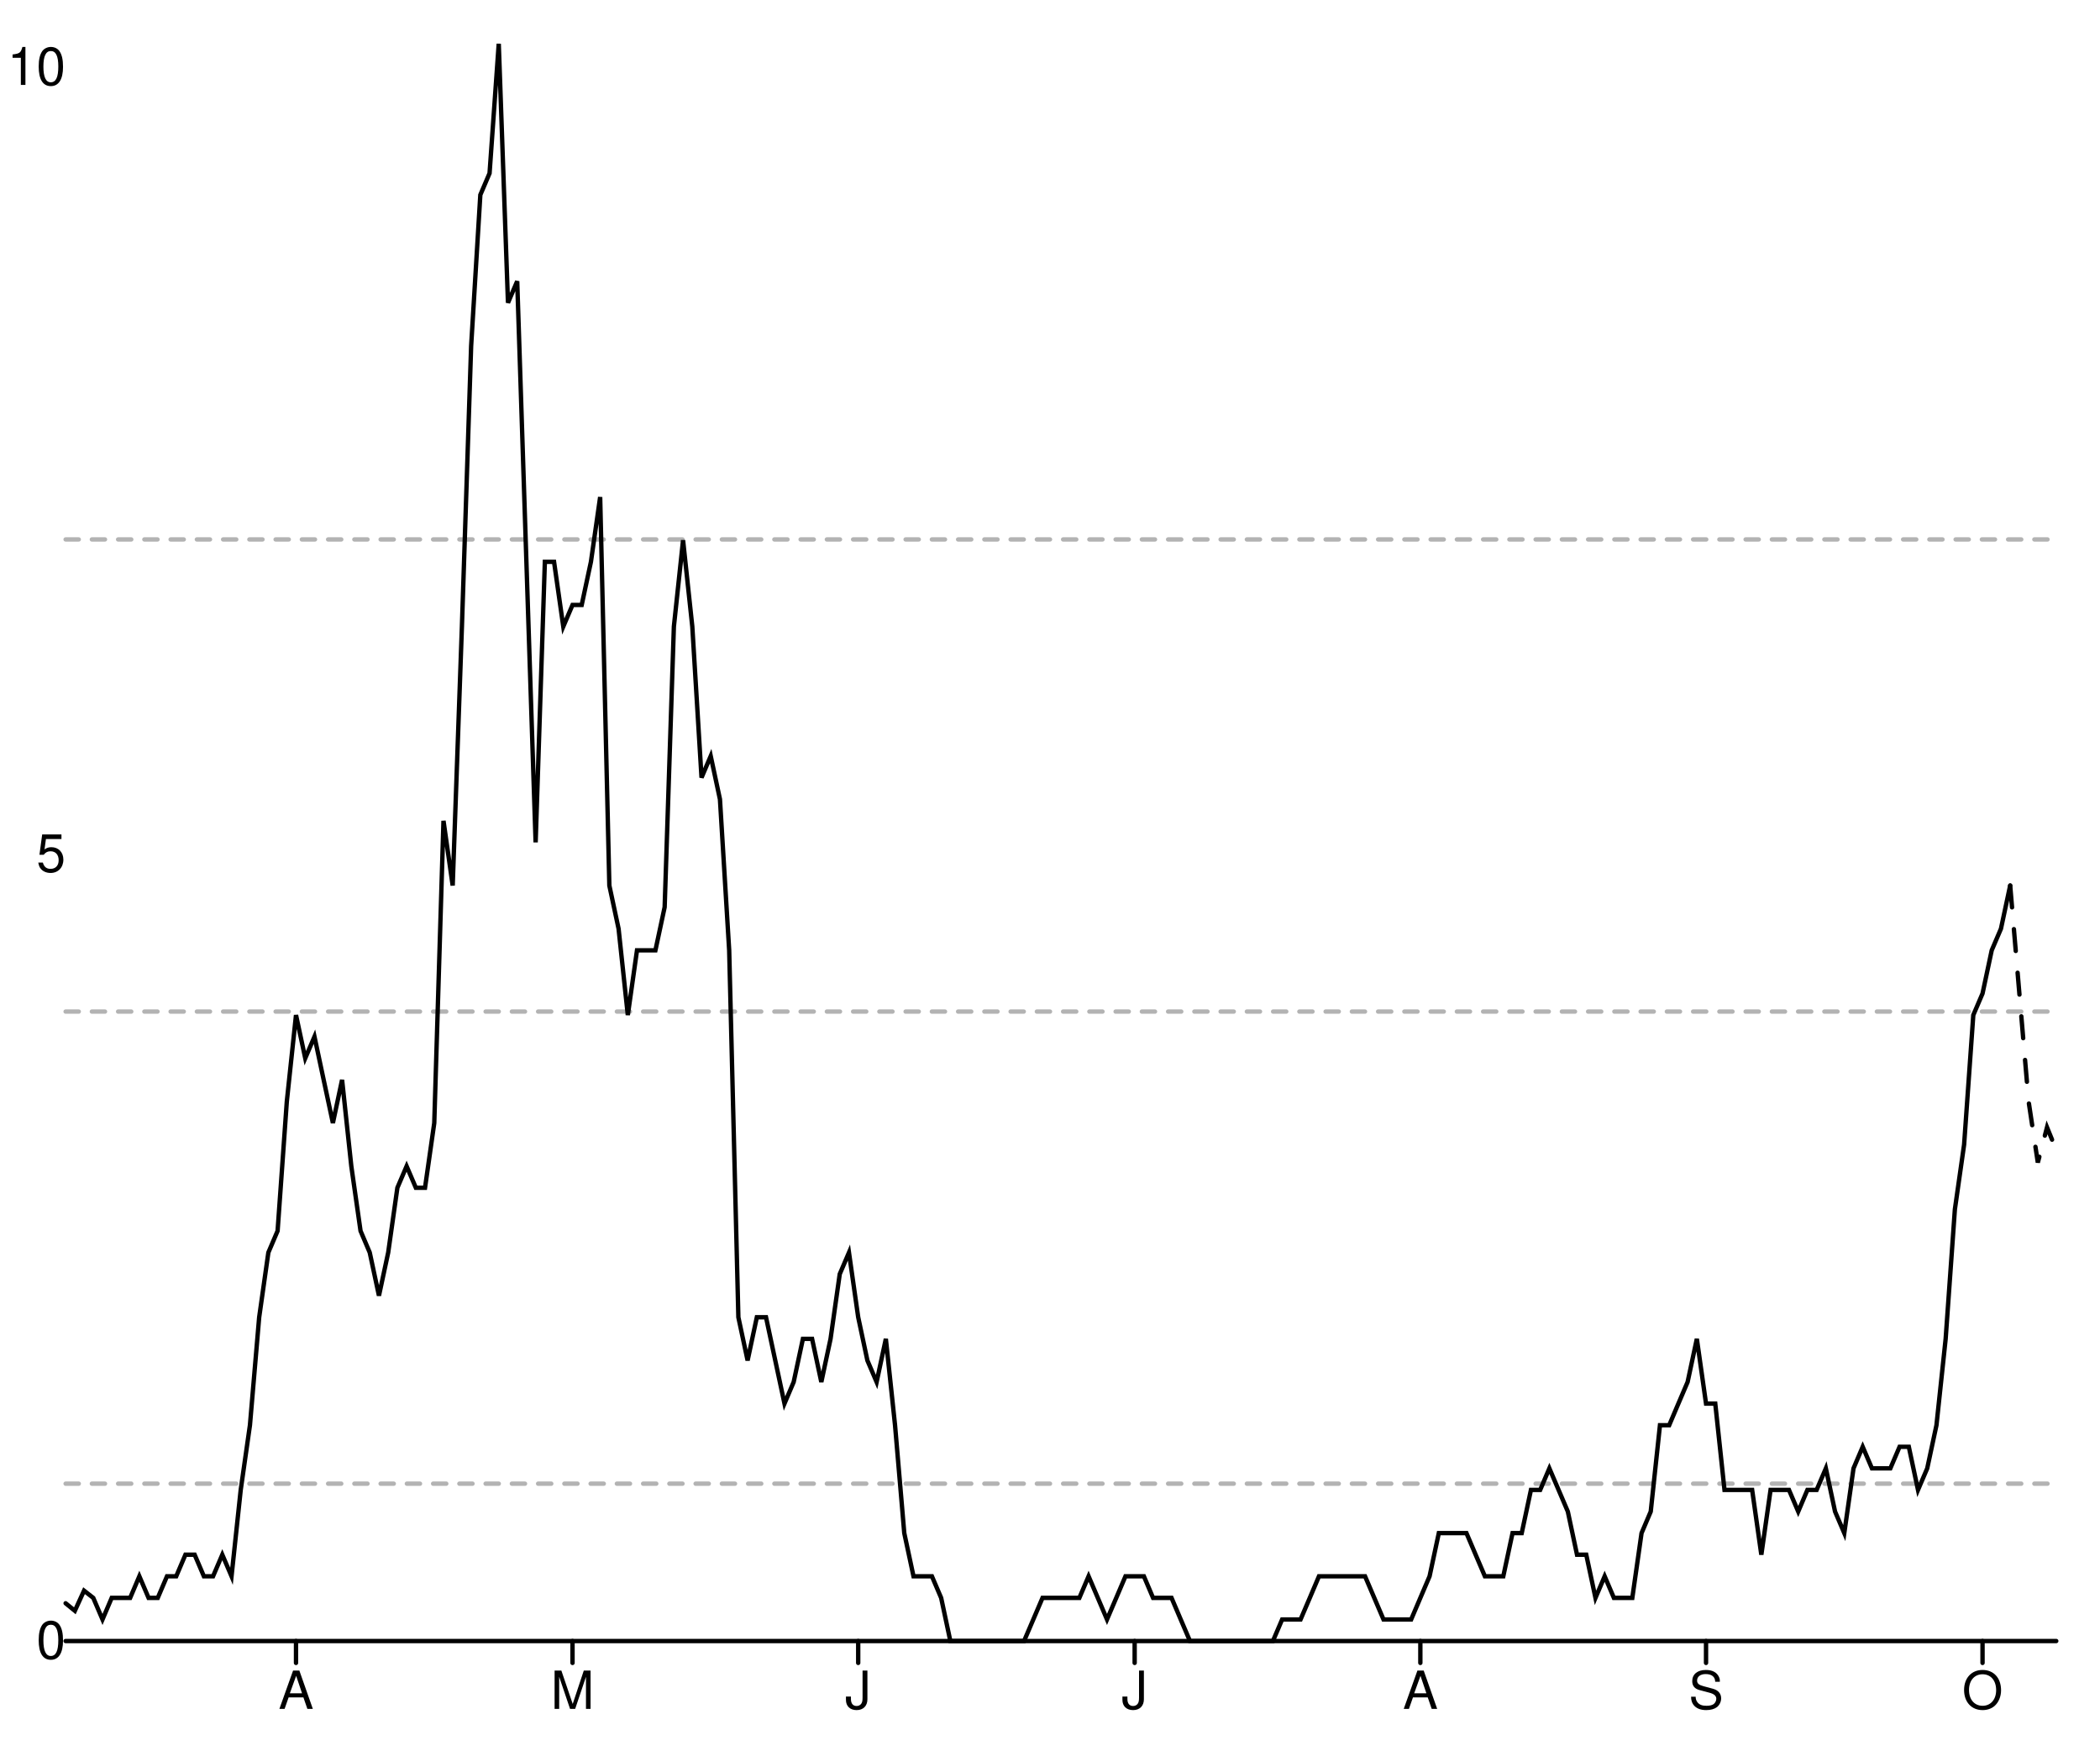
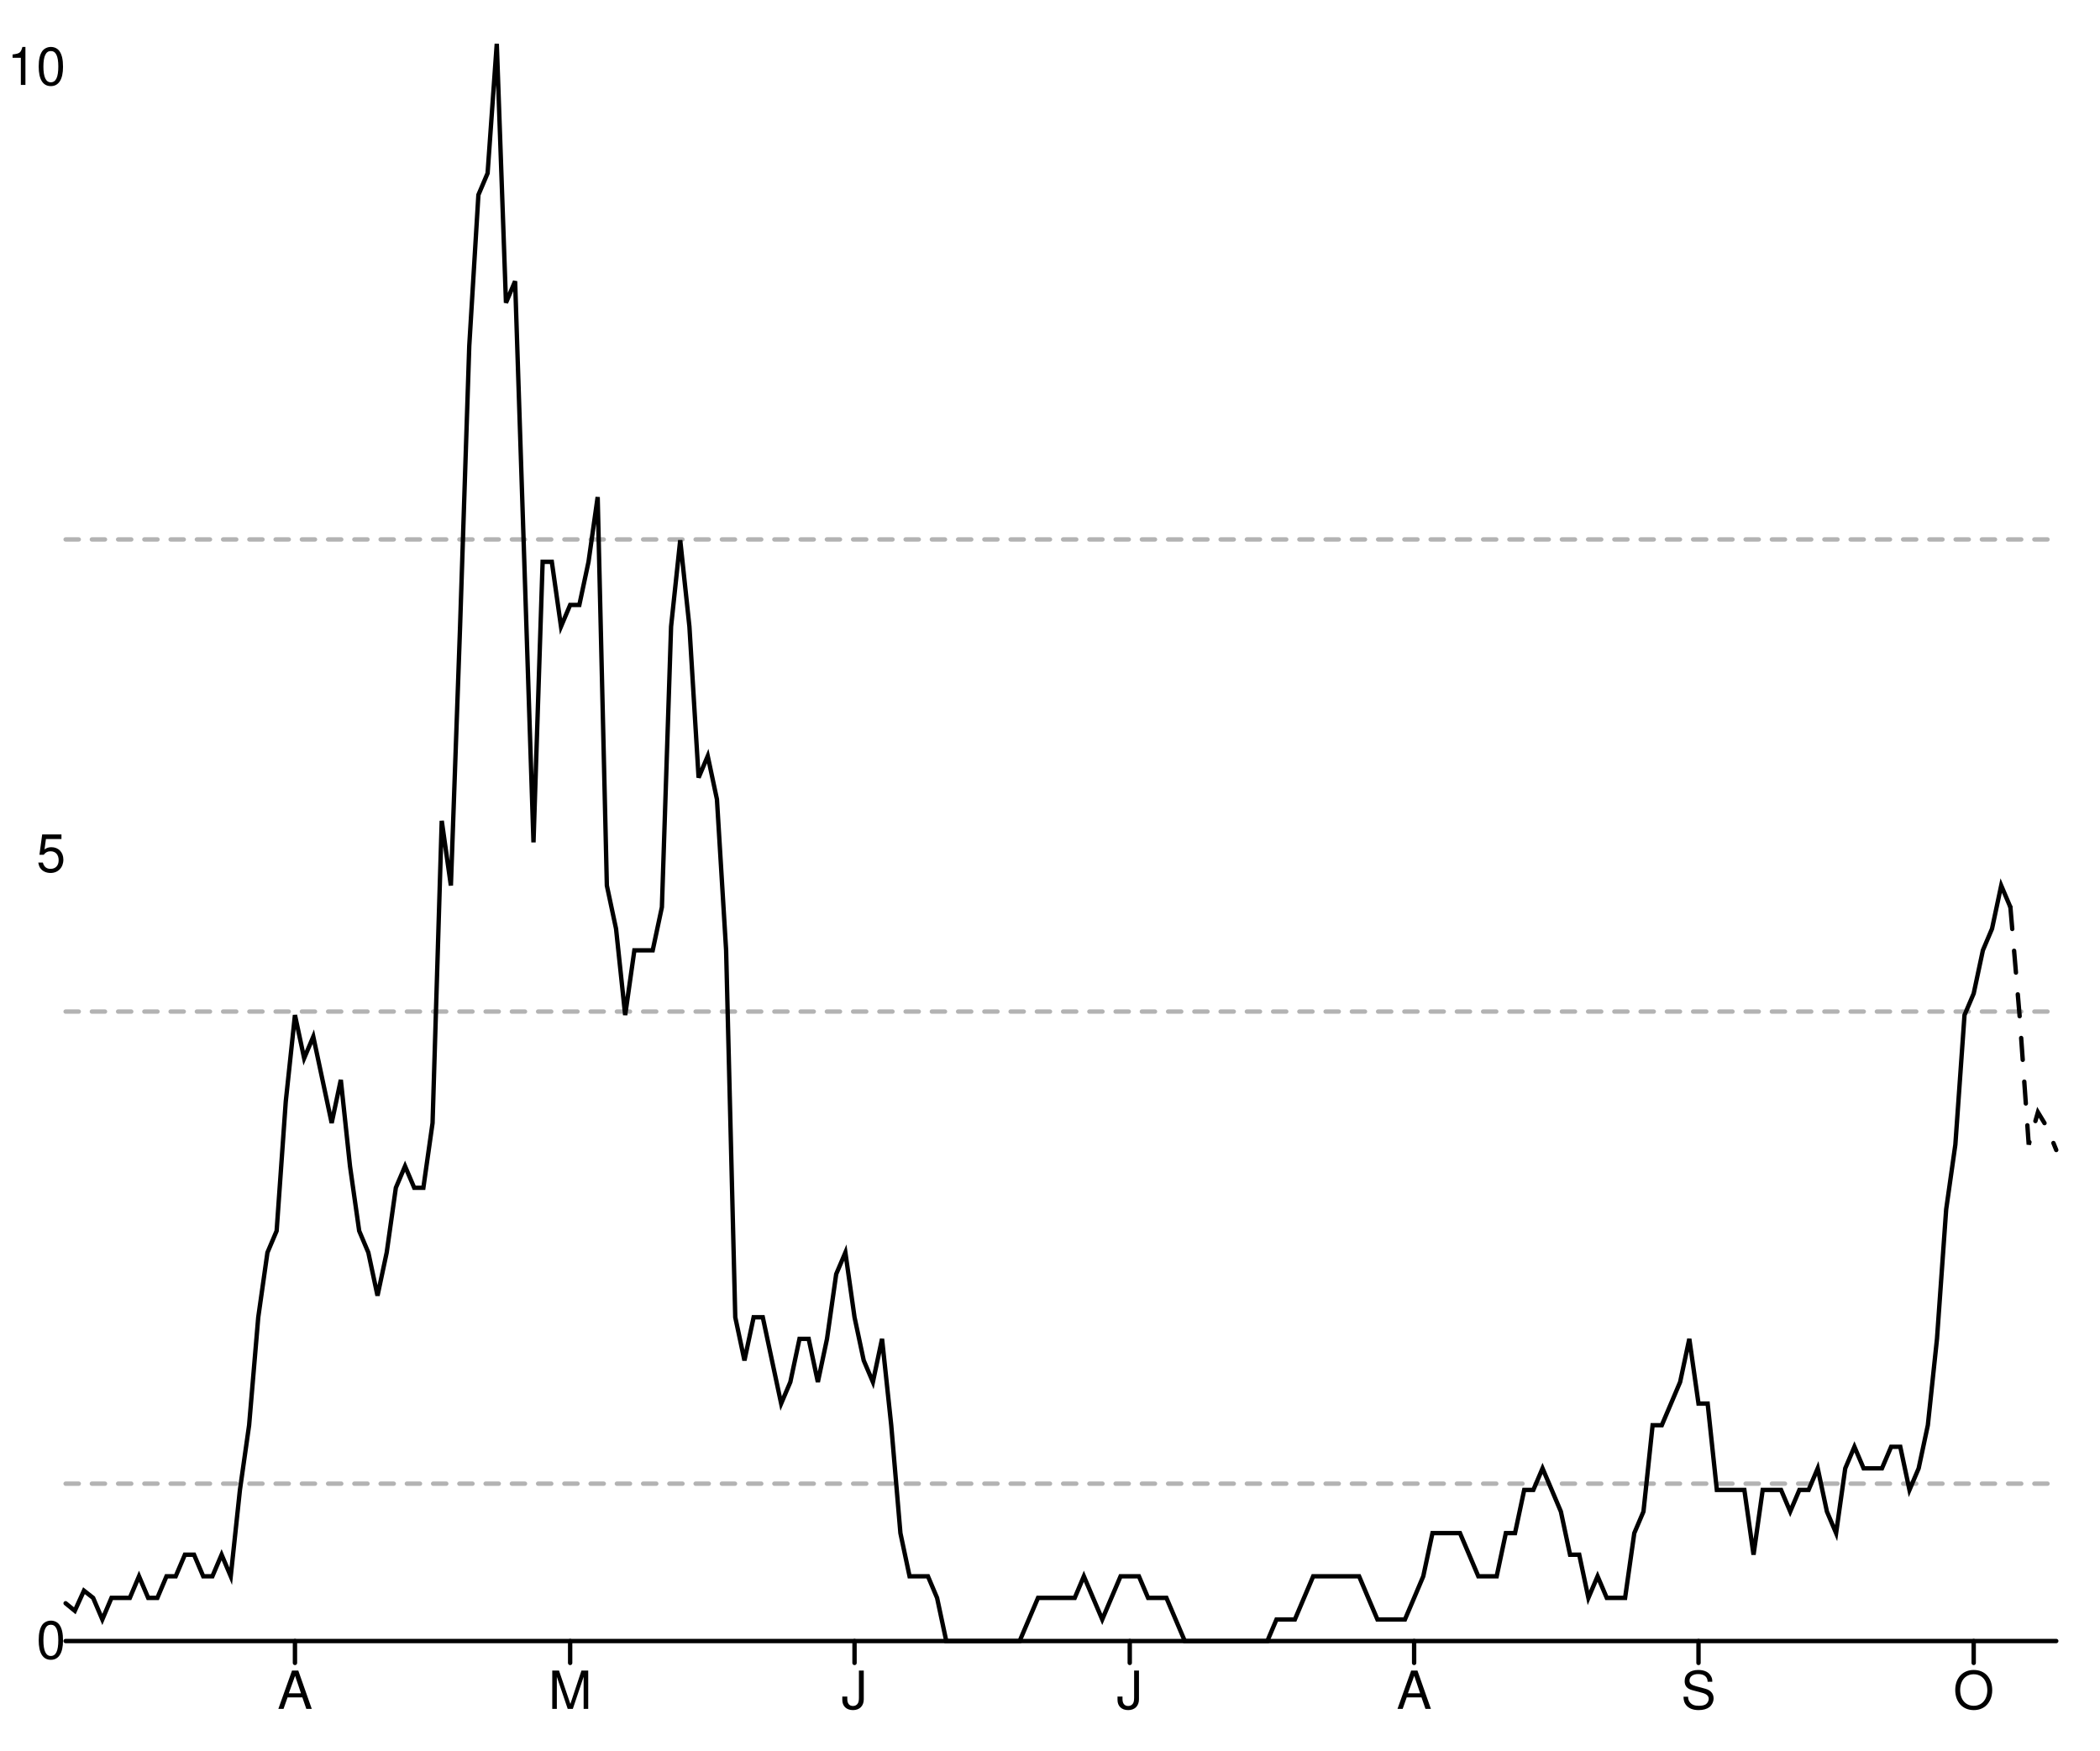
<svg xmlns="http://www.w3.org/2000/svg" width="480" height="400" viewBox="0 0 480 400" style="overflow:display" preserveAspectRatio="xMinYMin meet" overflow="visible">
  <defs>
    <style>
	.data-series path.line { fill-opacity: 0; stroke: black; }
	.data-series path.line.dotted { stroke-dasharray: 12 20 }
	.data-series circle { display: none; }
	.data-series:hover path.line, .data-series.on path.line { stroke-width: 1; }
	.data-series:hover circle, .data-series.on circle { display: inline; }
	.data-series circle:hover, .data-series circle.on { r: 1px!important; }
	.graph-grid { font-family: "Helvetica Neue",Helvetica,Arial,"Lucida Grande",sans-serif; }
	.graph-grid line { stroke: black; stroke-width: 1; stroke-linecap: round; }
	.graph-grid.graph-grid-x text { text-anchor: middle; dominant-baseline: hanging; transform: translateY(10px); }
	.graph-grid.graph-grid-y text { text-anchor: end; dominant-baseline: middle; transform: translateX(-10px); }
	</style>
  </defs>
  <g class="graph-grid graph-grid-y">
    <line x1="15.00" y1="375.00" x2="470.00" y2="375.00" data-left="15" />
    <text x="25" y="375" text-anchor="end">0</text>
    <text x="25" y="195.195" text-anchor="end">5</text>
    <text x="25" y="15.391" text-anchor="end">10</text>
    <text style="text-anchor:middle;dominant-baseline:hanging;font-weight:bold;transform: translateY(192.5px) rotate(-90deg);" />
  </g>
  <g class="graph-grid graph-grid-x">
-     <line class="tick" x1="67.66" y1="375.00" x2="67.66" y2="380.00" />
-     <text x="67.662" y="375" text-anchor="middle">A</text>
-     <line class="tick" x1="130.86" y1="375.00" x2="130.86" y2="380.00" />
-     <text x="130.856" y="375" text-anchor="middle">M</text>
-     <line class="tick" x1="196.16" y1="375.00" x2="196.16" y2="380.00" />
-     <text x="196.157" y="375" text-anchor="middle">J</text>
-     <line class="tick" x1="259.35" y1="375.00" x2="259.35" y2="380.00" />
-     <text x="259.352" y="375" text-anchor="middle">J</text>
-     <line class="tick" x1="324.65" y1="375.00" x2="324.65" y2="380.00" />
-     <text x="324.653" y="375" text-anchor="middle">A</text>
-     <line class="tick" x1="389.95" y1="375.00" x2="389.95" y2="380.00" />
-     <text x="389.954" y="375" text-anchor="middle">S</text>
-     <line class="tick" x1="453.15" y1="375.00" x2="453.15" y2="380.00" />
-     <text x="453.148" y="375" text-anchor="middle">O</text>
+     <line class="tick" x1="67.42" y1="375.00" x2="67.42" y2="380.00" />
+     <text x="67.419" y="375" text-anchor="middle">A</text>
+     <line class="tick" x1="130.32" y1="375.00" x2="130.32" y2="380.00" />
+     <text x="130.323" y="375" text-anchor="middle">M</text>
+     <line class="tick" x1="195.32" y1="375.00" x2="195.32" y2="380.00" />
+     <text x="195.323" y="375" text-anchor="middle">J</text>
+     <line class="tick" x1="258.23" y1="375.00" x2="258.23" y2="380.00" />
+     <text x="258.226" y="375" text-anchor="middle">J</text>
+     <line class="tick" x1="323.23" y1="375.00" x2="323.23" y2="380.00" />
+     <text x="323.226" y="375" text-anchor="middle">A</text>
+     <line class="tick" x1="388.23" y1="375.00" x2="388.23" y2="380.00" />
+     <text x="388.226" y="375" text-anchor="middle">S</text>
+     <line class="tick" x1="451.13" y1="375.00" x2="451.13" y2="380.00" />
+     <text x="451.129" y="375" text-anchor="middle">O</text>
    <text style="text-anchor:middle;dominant-baseline:hanging;font-weight:bold;transform: translateY(192.5px) rotate(-90deg);" />
  </g>
  <g data-series="widespread" class="data-series">
    <path d="M 15.00,123.27L 470.00,123.27" id="E07000203-level-0" class="line" stroke-width="1" stroke-linecap="round" stroke-dasharray="3,3" fill-opacity="0.3" opacity="0.3" />
  </g>
  <g data-series="substantial" class="data-series">
    <path d="M 15.00,231.16L 470.00,231.16" id="E07000203-level-1" class="line" stroke-width="1" stroke-linecap="round" stroke-dasharray="3,3" fill-opacity="0.3" opacity="0.3" />
  </g>
  <g data-series="moderate" class="data-series">
    <path d="M 15.00,339.04L 470.00,339.04" id="E07000203-level-2" class="line" stroke-width="1" stroke-linecap="round" stroke-dasharray="3,3" fill-opacity="0.3" opacity="0.3" />
  </g>
  <g data-series="new-cases" class="data-series">
-     <path d="M 15.00,366.37L 17.11,368.09L 19.21,363.49L 21.32,365.14L 23.43,370.07L 25.53,365.14L 27.64,365.14L 29.75,365.14L 31.85,360.20L 33.96,365.14L 36.06,365.14L 38.17,360.20L 40.28,360.20L 42.38,355.27L 44.49,355.27L 46.60,360.20L 48.70,360.20L 50.81,355.27L 52.92,360.20L 55.02,340.47L 57.13,325.68L 59.24,301.01L 61.34,286.22L 63.45,281.28L 65.56,251.69L 67.66,231.96L 69.77,241.82L 71.88,236.89L 73.98,246.76L 76.09,256.62L 78.19,246.76L 80.30,266.49L 82.41,281.28L 84.51,286.22L 86.62,296.08L 88.73,286.22L 90.83,271.42L 92.94,266.49L 95.05,271.42L 97.15,271.42L 99.26,256.62L 101.37,187.57L 103.47,202.36L 105.58,143.18L 107.69,79.05L 109.79,44.53L 111.90,39.59L 114.00,10.00L 116.11,69.19L 118.22,64.26L 120.32,128.38L 122.43,192.50L 124.54,128.38L 126.64,128.38L 128.75,143.18L 130.86,138.24L 132.96,138.24L 135.07,128.38L 137.18,113.58L 139.28,202.36L 141.39,212.23L 143.50,231.96L 145.60,217.16L 147.71,217.16L 149.81,217.16L 151.92,207.30L 154.03,143.18L 156.13,123.45L 158.24,143.18L 160.35,177.70L 162.45,172.77L 164.56,182.64L 166.67,217.16L 168.77,301.01L 170.88,310.88L 172.99,301.01L 175.09,301.01L 177.20,310.88L 179.31,320.74L 181.41,315.81L 183.52,305.95L 185.62,305.95L 187.73,315.81L 189.84,305.95L 191.94,291.15L 194.05,286.22L 196.16,301.01L 198.26,310.88L 200.37,315.81L 202.48,305.95L 204.58,325.68L 206.69,350.34L 208.80,360.20L 210.90,360.20L 213.01,360.20L 215.12,365.14L 217.22,375.00L 219.33,375.00L 221.44,375.00L 223.54,375.00L 225.65,375.00L 227.75,375.00L 229.86,375.00L 231.97,375.00L 234.07,375.00L 236.18,370.07L 238.29,365.14L 240.39,365.14L 242.50,365.14L 244.61,365.14L 246.71,365.14L 248.82,360.20L 250.93,365.14L 253.03,370.07L 255.14,365.14L 257.25,360.20L 259.35,360.20L 261.46,360.20L 263.56,365.14L 265.67,365.14L 267.78,365.14L 269.88,370.07L 271.99,375.00L 274.10,375.00L 276.20,375.00L 278.31,375.00L 280.42,375.00L 282.52,375.00L 284.63,375.00L 286.74,375.00L 288.84,375.00L 290.95,375.00L 293.06,370.07L 295.16,370.07L 297.27,370.07L 299.38,365.14L 301.48,360.20L 303.59,360.20L 305.69,360.20L 307.80,360.20L 309.91,360.20L 312.01,360.20L 314.12,365.14L 316.23,370.07L 318.33,370.07L 320.44,370.07L 322.55,370.07L 324.65,365.14L 326.76,360.20L 328.87,350.34L 330.97,350.34L 333.08,350.34L 335.19,350.34L 337.29,355.27L 339.40,360.20L 341.50,360.20L 343.61,360.20L 345.72,350.34L 347.82,350.34L 349.93,340.47L 352.04,340.47L 354.14,335.54L 356.25,340.47L 358.36,345.41L 360.46,355.27L 362.57,355.27L 364.68,365.14L 366.78,360.20L 368.89,365.14L 371.00,365.14L 373.10,365.14L 375.21,350.34L 377.31,345.41L 379.42,325.68L 381.53,325.68L 383.63,320.74L 385.74,315.81L 387.85,305.95L 389.95,320.74L 392.06,320.74L 394.17,340.47L 396.27,340.47L 398.38,340.47L 400.49,340.47L 402.59,355.27L 404.70,340.47L 406.81,340.47L 408.91,340.47L 411.02,345.41L 413.12,340.47L 415.23,340.47L 417.34,335.54L 419.44,345.41L 421.55,350.34L 423.66,335.54L 425.76,330.61L 427.87,335.54L 429.98,335.54L 432.08,335.54L 434.19,330.61L 436.30,330.61L 438.40,340.47L 440.51,335.54L 442.62,325.68L 444.72,305.95L 446.83,276.35L 448.94,261.55L 451.04,231.96L 453.15,227.03L 455.25,217.16L 457.36,212.23L 459.47,202.36" id="New cases" class="line" stroke-width="1" stroke-linecap="round" />
+     <path d="M 15.00,366.37L 17.10,368.09L 19.19,363.49L 21.29,365.14L 23.39,370.07L 25.48,365.14L 27.58,365.14L 29.68,365.14L 31.77,360.20L 33.87,365.14L 35.97,365.14L 38.06,360.20L 40.16,360.20L 42.26,355.27L 44.35,355.27L 46.45,360.20L 48.55,360.20L 50.65,355.27L 52.74,360.20L 54.84,340.47L 56.94,325.68L 59.03,301.01L 61.13,286.22L 63.23,281.28L 65.32,251.69L 67.42,231.96L 69.52,241.82L 71.61,236.89L 73.71,246.76L 75.81,256.62L 77.90,246.76L 80.00,266.49L 82.10,281.28L 84.19,286.22L 86.29,296.08L 88.39,286.22L 90.48,271.42L 92.58,266.49L 94.68,271.42L 96.77,271.42L 98.87,256.62L 100.97,187.57L 103.06,202.36L 105.16,143.18L 107.26,79.05L 109.35,44.53L 111.45,39.59L 113.55,10.00L 115.65,69.19L 117.74,64.26L 119.84,128.38L 121.94,192.50L 124.03,128.38L 126.13,128.38L 128.23,143.18L 130.32,138.24L 132.42,138.24L 134.52,128.38L 136.61,113.58L 138.71,202.36L 140.81,212.23L 142.90,231.96L 145.00,217.16L 147.10,217.16L 149.19,217.16L 151.29,207.30L 153.39,143.18L 155.48,123.45L 157.58,143.18L 159.68,177.70L 161.77,172.77L 163.87,182.64L 165.97,217.16L 168.06,301.01L 170.16,310.88L 172.26,301.01L 174.35,301.01L 176.45,310.88L 178.55,320.74L 180.65,315.81L 182.74,305.95L 184.84,305.95L 186.94,315.81L 189.03,305.95L 191.13,291.15L 193.23,286.22L 195.32,301.01L 197.42,310.88L 199.52,315.81L 201.61,305.95L 203.71,325.68L 205.81,350.34L 207.90,360.20L 210.00,360.20L 212.10,360.20L 214.19,365.14L 216.29,375.00L 218.39,375.00L 220.48,375.00L 222.58,375.00L 224.68,375.00L 226.77,375.00L 228.87,375.00L 230.97,375.00L 233.06,375.00L 235.16,370.07L 237.26,365.14L 239.35,365.14L 241.45,365.14L 243.55,365.14L 245.65,365.14L 247.74,360.20L 249.84,365.14L 251.94,370.07L 254.03,365.14L 256.13,360.20L 258.23,360.20L 260.32,360.20L 262.42,365.14L 264.52,365.14L 266.61,365.14L 268.71,370.07L 270.81,375.00L 272.90,375.00L 275.00,375.00L 277.10,375.00L 279.19,375.00L 281.29,375.00L 283.39,375.00L 285.48,375.00L 287.58,375.00L 289.68,375.00L 291.77,370.07L 293.87,370.07L 295.97,370.07L 298.06,365.14L 300.16,360.20L 302.26,360.20L 304.35,360.20L 306.45,360.20L 308.55,360.20L 310.65,360.20L 312.74,365.14L 314.84,370.07L 316.94,370.07L 319.03,370.07L 321.13,370.07L 323.23,365.14L 325.32,360.20L 327.42,350.34L 329.52,350.34L 331.61,350.34L 333.71,350.34L 335.81,355.27L 337.90,360.20L 340.00,360.20L 342.10,360.20L 344.19,350.34L 346.29,350.34L 348.39,340.47L 350.48,340.47L 352.58,335.54L 354.68,340.47L 356.77,345.41L 358.87,355.27L 360.97,355.27L 363.06,365.14L 365.16,360.20L 367.26,365.14L 369.35,365.14L 371.45,365.14L 373.55,350.34L 375.65,345.41L 377.74,325.68L 379.84,325.68L 381.94,320.74L 384.03,315.81L 386.13,305.95L 388.23,320.74L 390.32,320.74L 392.42,340.47L 394.52,340.47L 396.61,340.47L 398.71,340.47L 400.81,355.27L 402.90,340.47L 405.00,340.47L 407.10,340.47L 409.19,345.41L 411.29,340.47L 413.39,340.47L 415.48,335.54L 417.58,345.41L 419.68,350.34L 421.77,335.54L 423.87,330.61L 425.97,335.54L 428.06,335.54L 430.16,335.54L 432.26,330.61L 434.35,330.61L 436.45,340.47L 438.55,335.54L 440.65,325.68L 442.74,305.95L 444.84,276.35L 446.94,261.55L 449.03,231.96L 451.13,227.03L 453.23,217.16L 455.32,212.23L 457.42,202.36L 459.52,207.30" id="New cases" class="line" stroke-width="1" stroke-linecap="round" />
  </g>
  <g data-series="recent-cases" class="data-series">
-     <path d="M 459.47,202.36L 461.57,227.03L 463.68,251.69L 465.79,265.66L 467.89,257.61L 470.00,262.79" id="Recent cases" class="line" stroke-width="1" stroke-linecap="round" stroke-dasharray="5,5" />
+     <path d="M 459.52,207.30L 461.61,231.96L 463.71,261.55L 465.81,254.16L 467.90,257.61L 470.00,262.79" id="Recent cases" class="line" stroke-width="1" stroke-linecap="round" stroke-dasharray="5,5" />
  </g>
</svg>
